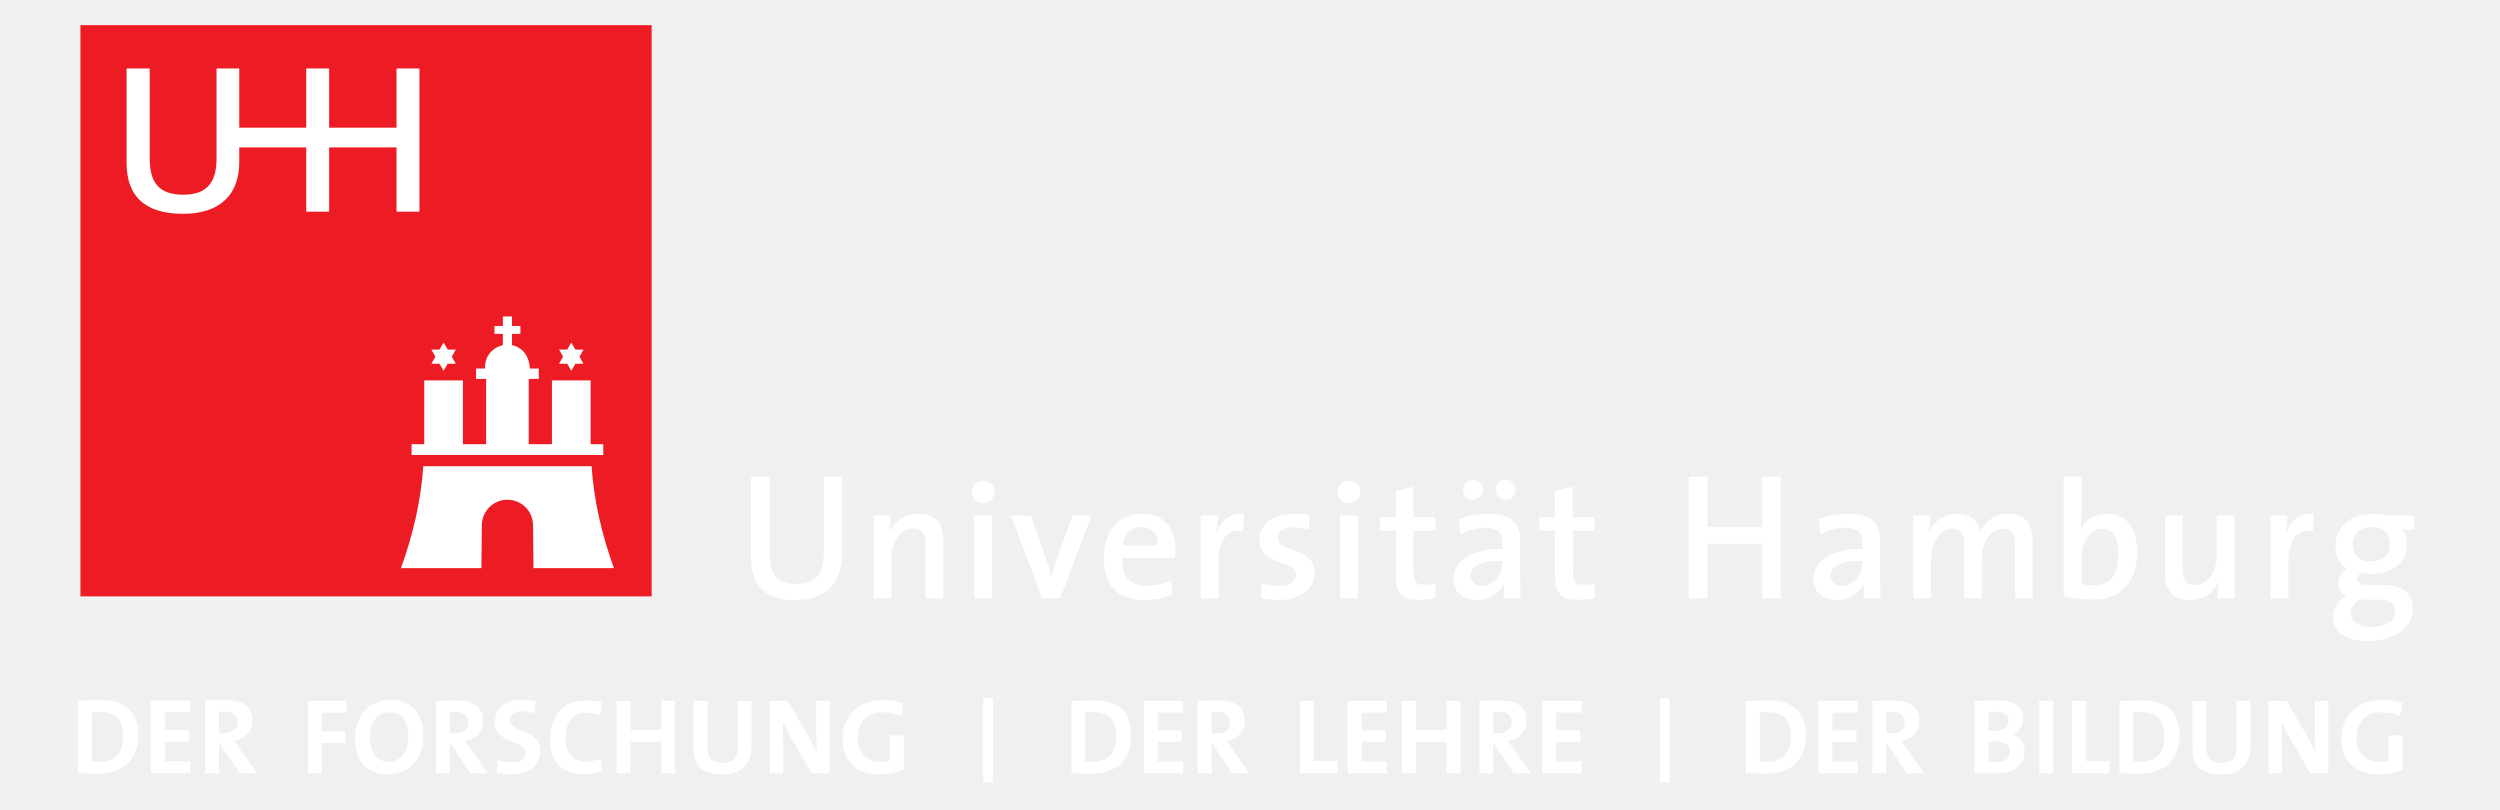
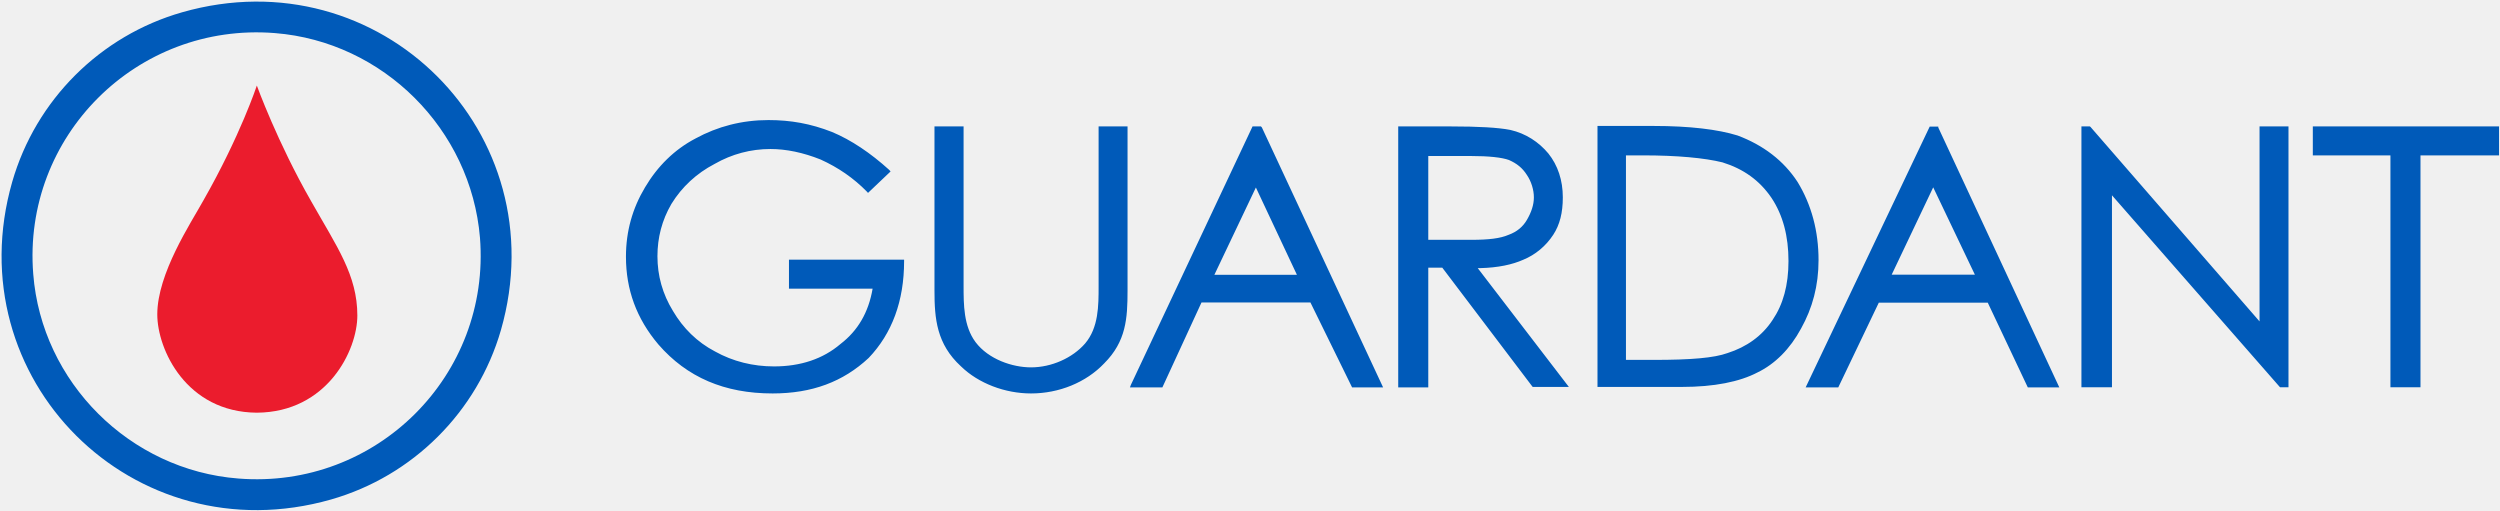
- <svg xmlns="http://www.w3.org/2000/svg" width="100%" height="100%" viewBox="0 0 1750 567" version="1.1" xml:space="preserve" style="fill-rule:evenodd;clip-rule:evenodd;stroke-linejoin:round;stroke-miterlimit:2;">
-   <rect id="ArtBoard1" x="0" y="-4.541" width="1750.2" height="583.277" style="fill:none;" />
-   <g>
-     <path d="M556.611,420.049c-25.475,0 -30.883,-14.621 -30.883,-30.246l0,-56.075l13.1,0l0,55.067c0,11.346 3.604,19.908 18.621,19.908c13.221,0 19.229,-5.791 19.229,-21.67l0,-53.305l12.858,0l0,52.296c0,22.679 -11.658,34.025 -32.925,34.025Z" style="fill:#fff;fill-rule:nonzero;" />
-     <path d="M647.899,418.787l0,-37.334c0,-7.233 -1.984,-11.433 -8.634,-11.433c-8.75,0 -15.166,9.217 -15.166,20.767l0,28l-12.484,0l0,-57.984l11.9,0c0,3.038 -0.233,8.05 -0.816,11.317l0.116,0.117c3.384,-7.467 10.384,-12.6 20.184,-12.6c13.183,0 17.266,8.283 17.266,18.55l0,40.6l-12.366,0Z" style="fill:#fff;fill-rule:nonzero;" />
-     <path d="M681.965,418.787l0,-57.984l12.484,0l0,57.984l-12.484,0Zm6.296,-66.617c-4.433,0 -8.046,-3.5 -8.046,-7.817c0,-4.316 3.613,-7.816 8.046,-7.816c4.321,0 7.938,3.383 7.938,7.816c0,4.317 -3.617,7.817 -7.938,7.817Z" style="fill:#fff;fill-rule:nonzero;" />
-     <path d="M742.161,418.787l-12.716,0l-21.7,-57.984l13.766,0l10.85,30.684c1.4,3.971 2.684,8.05 3.734,11.9l0.116,0c0.934,-3.617 2.1,-7.7 3.384,-11.434l11.083,-31.15l13.417,0l-21.934,57.984Z" style="fill:#fff;fill-rule:nonzero;" />
-     <path d="M798.745,368.853c-7,0 -11.9,5.134 -12.95,12.95l24.616,0c0.234,-7.933 -4.316,-12.95 -11.666,-12.95Zm23.8,21.7l-36.984,0c-0.35,13.421 5.6,19.488 17.15,19.488c5.95,0 12.134,-1.4 16.917,-3.738l1.167,9.917c-5.834,2.45 -12.95,3.733 -20.067,3.733c-18.083,0 -28,-9.333 -28,-29.75c0,-17.495 9.567,-30.566 26.483,-30.566c16.567,0 23.684,11.321 23.684,25.083c0,1.633 -0.117,3.621 -0.35,5.833Z" style="fill:#fff;fill-rule:nonzero;" />
-     <path d="M870.145,371.887c-11.55,-2.1 -17.15,5.95 -17.15,23.333l0,23.567l-12.484,0l0,-57.984l11.9,0c0,3.267 -0.35,8.4 -1.166,12.834l0.233,0c2.567,-7.817 8.4,-15.05 19.25,-14l-0.583,12.25Z" style="fill:#fff;fill-rule:nonzero;" />
-     <path d="M894.995,419.953c-4.317,0 -8.634,-0.466 -12.25,-1.166l0.35,-10.617c3.616,1.05 8.166,1.871 12.6,1.871c6.766,0 11.433,-2.921 11.433,-7.704c0,-11.667 -25.433,-4.667 -25.433,-24.734c0,-10.033 8.166,-17.966 23.916,-17.966c3.384,0 7.35,0.466 10.846,1.05l-0.346,10.15c-3.5,-1.05 -7.583,-1.634 -11.316,-1.634c-6.884,0 -10.267,2.805 -10.267,7.234c0,11.204 25.667,5.487 25.667,24.737c0,10.846 -9.684,18.779 -25.2,18.779Z" style="fill:#fff;fill-rule:nonzero;" />
-     <path d="M938.04,418.787l0,-57.984l12.484,0l0,57.984l-12.484,0Zm6.309,-66.617c-4.438,0 -8.059,-3.5 -8.059,-7.817c0,-4.316 3.621,-7.816 8.059,-7.816c4.312,0 7.925,3.383 7.925,7.816c0,4.317 -3.613,7.817 -7.925,7.817Z" style="fill:#fff;fill-rule:nonzero;" />
-     <path d="M993.111,419.816c-12.371,0 -16.096,-4.688 -16.096,-17.375l0,-30.979l-11.083,0l0,-9.492l11.083,0l0,-18.058l12.359,-3.313l0,21.371l15.283,0l0,9.492l-15.167,0l0,27.208c0,8.454 1.75,10.742 7.584,10.742c2.571,0 5.371,-0.342 7.583,-0.913l0,10.063c-3.383,0.683 -7.696,1.254 -11.546,1.254Z" style="fill:#fff;fill-rule:nonzero;" />
-     <path d="M1054.01,349.837c-3.971,0 -7.121,-3.15 -7.121,-7.117c0,-3.846 3.15,-6.996 7.121,-6.996c3.85,0 7,3.15 7,6.996c0,3.967 -3.15,7.117 -7,7.117Zm-2.333,42.7c-18.2,0 -22.171,5.483 -22.171,10.5c0,4.316 3.037,7.116 7.937,7.116c8.521,0 14.234,-8.166 14.234,-16.445l0,-1.171Zm-20.646,-42.7c-3.975,0 -7,-3.15 -7,-7.117c0,-3.846 3.025,-6.996 7,-6.996c3.962,0 7.112,3.15 7.112,6.996c0,3.967 -3.15,7.117 -7.112,7.117Zm21.458,68.95c0,-3.734 0.121,-7.584 0.588,-10.734l-0.117,-0.112c-2.8,6.879 -10.033,12.012 -19.254,12.012c-9.913,0 -16.208,-5.6 -16.208,-14.816c0,-13.3 13.295,-21 34.179,-21l0,-3.734c0,-7.233 -3.038,-10.966 -12.134,-10.966c-5.366,0 -12.362,1.633 -17.27,4.671l-1.163,-10.617c5.721,-2.221 12.946,-3.854 20.417,-3.854c17.733,0 22.633,7.704 22.633,19.6l0,23.687c0,5.017 0.113,10.963 0.35,15.863l-12.021,0Z" style="fill:#fff;fill-rule:nonzero;" />
-     <path d="M1104.64,419.816c-12.371,0 -16.1,-4.688 -16.1,-17.375l0,-30.979l-11.084,0l0,-9.492l11.084,0l0,-18.058l12.362,-3.313l0,21.371l15.283,0l0,9.492l-15.17,0l0,27.208c0,8.454 1.75,10.742 7.587,10.742c2.571,0 5.371,-0.342 7.583,-0.913l0,10.063c-3.383,0.683 -7.7,1.254 -11.545,1.254Z" style="fill:#fff;fill-rule:nonzero;" />
-     <path d="M1233.57,418.787l0,-38.184l-38.329,0l0,38.184l-13.105,0l0,-85.059l13.105,0l0,35.159l38.329,0l0,-35.159l12.979,0l0,85.059l-12.979,0Z" style="fill:#fff;fill-rule:nonzero;" />
-     <path d="M1303.66,392.537c-18.204,0 -22.167,5.483 -22.167,10.5c0,4.316 3.034,7.116 7.934,7.116c8.512,0 14.233,-8.166 14.233,-16.445l0,-1.171Zm0.817,26.25c0,-3.734 0.112,-7.584 0.583,-10.734l-0.121,-0.112c-2.8,6.879 -10.033,12.012 -19.246,12.012c-9.92,0 -16.22,-5.6 -16.22,-14.816c0,-13.3 13.3,-21 34.187,-21l0,-3.734c0,-7.233 -3.033,-10.966 -12.133,-10.966c-5.371,0 -12.371,1.633 -17.267,4.671l-1.167,-10.617c5.713,-2.221 12.95,-3.854 20.413,-3.854c17.733,0 22.637,7.704 22.637,19.6l0,23.687c0,5.017 0.117,10.963 0.35,15.863l-12.016,0Z" style="fill:#fff;fill-rule:nonzero;" />
-     <path d="M1410.53,418.787l0,-36.984c0,-7.233 -1.75,-11.783 -8.4,-11.783c-7.471,0 -14.933,8.283 -14.933,21l0,27.767l-12.255,0l0,-37.1c0,-6.529 -1.4,-11.667 -8.4,-11.667c-7.933,0 -14.82,8.867 -14.82,21l0,27.767l-12.484,0l0,-57.984l11.909,0c0,3.038 -0.238,7.934 -0.825,11.317l0.237,0.117c3.388,-7.696 10.621,-12.6 19.596,-12.6c11.433,0 15.171,7.354 16.104,12.483c2.45,-5.6 8.863,-12.483 19.371,-12.483c11.083,0 17.258,5.954 17.258,19.137l0,40.013l-12.358,0Z" style="fill:#fff;fill-rule:nonzero;" />
-     <path d="M1471.42,370.02c-9.334,0 -14.354,10.854 -14.354,20.65l0,17.971c2.57,0.812 5.483,1.162 9.104,1.162c9.912,0 16.683,-6.066 16.683,-21.7c0,-11.666 -3.621,-18.083 -11.433,-18.083Zm-6.184,49.7c-8.17,0 -14.35,-0.812 -20.658,-2.45l0,-83.646l12.488,0l0,26.713c0,3.383 -0.35,8.05 -1.05,11.083l0.233,0c3.037,-7.229 9.921,-11.783 18.433,-11.783c13.771,0 21.354,9.8 21.354,27.304c0,20.062 -11.554,32.779 -30.8,32.779Z" style="fill:#fff;fill-rule:nonzero;" />
-     <path d="M1552.27,418.787c0,-3.029 0.238,-8.046 0.825,-11.317l-0.125,-0.117c-3.375,7.467 -10.383,12.6 -20.183,12.6c-13.183,0 -17.267,-8.283 -17.267,-18.55l0,-40.6l12.371,0l0,37.334c0,7.233 1.984,11.433 8.634,11.433c8.75,0 15.17,-9.217 15.17,-20.767l0,-28l12.484,0l0,57.984l-11.909,0Z" style="fill:#fff;fill-rule:nonzero;" />
-     <path d="M1619.01,371.887c-11.55,-2.1 -17.154,5.95 -17.154,23.333l0,23.567l-12.483,0l0,-57.984l11.904,0c0,3.267 -0.35,8.4 -1.171,12.834l0.233,0c2.567,-7.817 8.4,-15.05 19.246,-14l-0.575,12.25Z" style="fill:#fff;fill-rule:nonzero;" />
-     <path d="M1660.07,368.853c-8.284,0 -13.184,5.017 -13.184,12.134c0,7.583 4.671,12.021 13.071,12.021c7.813,0 12.946,-4.317 12.946,-11.905c0,-7.695 -4.783,-12.25 -12.833,-12.25Zm5.837,50.867l-10.85,0c-1.05,0 -2.221,0 -3.15,-0.117c-3.971,2.217 -6.421,5.721 -6.421,9.684c0,6.183 5.838,9.683 14.234,9.683c10.85,0 16.92,-4.671 16.92,-10.967c0,-5.016 -3.387,-8.283 -10.733,-8.283Zm-8.171,28.933c-15.162,0 -24.612,-5.837 -24.612,-17.033c0,-6.533 4.316,-12.017 9.329,-14.583c-3.5,-1.75 -5.713,-4.784 -5.713,-8.634c0,-4.2 2.563,-8.166 6.646,-9.916c-5.712,-3.15 -8.633,-9.096 -8.633,-16.334c0,-12.25 9.333,-22.516 25.904,-22.516c3.5,0 6.413,0.466 9.563,1.166l19.604,0l0,9.805l-8.871,0c2.45,1.979 3.971,5.479 3.971,9.679c0,12.6 -8.754,21.466 -25.088,21.466c-2.216,0 -4.9,-0.229 -6.65,-0.579c-2.329,0.929 -3.379,2.679 -3.379,4.313c0,2.916 2.567,4.083 9.563,4.083l9.92,0c12.6,0 19.713,5.95 19.713,16.804c0,12.363 -12.6,22.279 -31.267,22.279Z" style="fill:#fff;fill-rule:nonzero;" />
-     <rect x="56.303" y="17.612" width="399.858" height="399.858" style="fill:#ed1c24;" />
-     <path d="M313.365,254.62l5.713,0l-2.858,-4.946l2.858,-4.95l-5.713,0l-2.858,-4.937l-2.854,4.937l-5.713,0l2.855,4.95l-2.855,4.946l5.713,0l2.854,4.95l2.858,-4.95Z" style="fill:#fff;fill-rule:nonzero;" />
-     <path d="M402.753,254.62l5.712,0l-2.854,-4.946l2.854,-4.95l-5.712,0l-2.854,-4.937l-2.859,4.937l-5.712,0l2.858,4.95l-2.858,4.946l5.712,0l2.859,4.95l2.854,-4.95Z" style="fill:#fff;fill-rule:nonzero;" />
-     <path d="M339.503,256.908l0,1.066l-6.254,0l0,7.3l7.046,0l0,45.646l-16.246,0l0,-44.621l-27.079,0l-0.005,44.621l-8.85,0l0,7.575l134.175,0l0,-7.575l-8.854,0l0,-44.621l-27.079,0l0,44.621l-16.246,0l0,-45.646l7.046,0l0,-7.3l-6.254,0c-0.396,-7.854 -4.3,-14.566 -12.496,-16.383l0,-7.892l5.867,0l0,-5.479l-5.867,0l0,-6.7l-6.408,0l0,6.7l-5.867,0l0,5.479l5.867,0l0,7.909c-7.238,1.687 -12.496,7.683 -12.496,15.3Z" style="fill:#fff;fill-rule:nonzero;" />
-     <path d="M355.203,349.812c-9.892,0 -17.908,8.012 -17.908,17.9l-0.317,29.991l-56.308,0c8.366,-23.229 13.92,-46.6 15.645,-71.379l117.775,0c1.725,24.779 7.284,48.15 15.646,71.379l-56.308,0l-0.317,-29.991c0,-9.888 -8.021,-17.9 -17.908,-17.9Z" style="fill:#fff;fill-rule:nonzero;" />
-     <path d="M230.39,148.178l-16.037,0l0,-45l-46.879,0l0,10.392c0,22.567 -13.354,36.092 -39.434,36.092c-26.775,0 -39.433,-12.459 -39.433,-35.642l0,-66.096l16.192,0l0,62.825c0,16.146 5.633,25.546 23.391,25.546c17.484,0 23.392,-9.4 23.392,-25.546l0,-62.825l15.892,0l0,41.442l46.879,0l0,-41.442l16.037,0l0,41.442l47.184,0l0,-41.442l16.037,0l0,100.254l-16.037,0l0,-45l-47.184,0l0,45Z" style="fill:#fff;fill-rule:nonzero;" />
-     <path d="M70.32,498.324c-2.263,0 -4.375,0.075 -5.959,0.225l0,34.309c1.359,0.225 3.396,0.379 5.354,0.379c9.58,0 16.517,-5.429 16.517,-17.496c0,-10.933 -4.3,-17.417 -15.912,-17.417Zm-1.584,43.279c-5.279,0 -9.879,-0.22 -14.175,-0.379l0,-50.741c3.996,-0.15 10.179,-0.38 16.438,-0.38c15.758,0 25.787,7.017 25.787,24.888c0,17.492 -11.462,26.612 -28.05,26.612Z" style="fill:#fff;fill-rule:nonzero;" />
-     <path d="M105.615,541.303l0,-50.9l27.675,0l0,8.221l-17.87,0l0,12.521l16.966,0l0,7.992l-16.966,0l0,13.796l17.87,0l0,8.37l-27.675,0Z" style="fill:#fff;fill-rule:nonzero;" />
-     <path d="M157.199,498.099c-1.429,0 -2.867,0.071 -3.842,0.225l0,14.704c0.675,0.071 2.033,0.15 3.542,0.15c5.879,0 9.5,-3.016 9.5,-7.766c0,-4.9 -3.017,-7.313 -9.2,-7.313Zm10.708,43.204l-14.175,-21.037l-0.375,0l0,21.037l-9.808,0l0,-50.9c4,-0.22 8.75,-0.3 14.633,-0.3c11.233,0 18.471,3.921 18.471,14.325c0,7.542 -5.279,12.975 -12.967,14.18c1.429,1.883 2.863,3.845 4.146,5.579l12.217,17.116l-12.142,0Z" style="fill:#fff;fill-rule:nonzero;" />
-     <path d="M225.299,498.916l0,13.054l16.354,0l0,8.029l-16.354,0l0,21.304l-9.754,0l0,-50.637l27.083,0l0,8.25l-17.329,0Z" style="fill:#fff;fill-rule:nonzero;" />
-     <path d="M272.403,498.616c-6.979,0 -13.429,5.55 -13.429,16.954c0,10.725 4.2,17.704 13.279,17.704c6.6,0 13.654,-5.1 13.654,-17.25c0,-11.258 -4.8,-17.408 -13.504,-17.408Zm-0.825,43.512c-15.454,0 -23.033,-9.825 -23.033,-25.508c0,-16.729 11.179,-26.783 24.758,-26.783c13.504,0 23.029,8.104 23.029,25.433c0,16.733 -11.025,26.858 -24.754,26.858Z" style="fill:#fff;fill-rule:nonzero;" />
-     <path d="M318.749,498.316c-1.425,0 -2.85,0.075 -3.825,0.225l0,14.629c0.675,0.075 2.025,0.15 3.525,0.15c5.85,0 9.454,-3 9.454,-7.725c0,-4.879 -3.004,-7.279 -9.154,-7.279Zm10.654,42.987l-14.104,-20.929l-0.375,0l0,20.929l-9.754,0l0,-50.637c3.979,-0.229 8.704,-0.304 14.554,-0.304c11.179,0 18.379,3.904 18.379,14.254c0,7.504 -5.25,12.904 -12.9,14.104c1.421,1.875 2.85,3.829 4.125,5.554l12.154,17.029l-12.079,0Z" style="fill:#fff;fill-rule:nonzero;" />
-     <path d="M358.045,542.128c-3.6,0 -7.2,-0.375 -10.35,-1.2l0.6,-9.079c2.85,0.979 6.9,1.8 10.575,1.8c4.954,0 8.779,-2.021 8.779,-6.675c0,-9.679 -21.234,-5.25 -21.234,-21.904c0,-9.004 7.13,-15.233 19.284,-15.233c2.85,0 6.15,0.375 9.154,0.9l-0.525,8.554c-2.854,-0.825 -6.004,-1.35 -9.079,-1.35c-5.629,0 -8.479,2.55 -8.479,6.15c0,9.079 21.308,5.704 21.308,21.533c0,9.525 -7.579,16.504 -20.033,16.504Z" style="fill:#fff;fill-rule:nonzero;" />
-     <path d="M408.524,541.978c-17.704,0 -23.409,-11.779 -23.409,-24.379c0,-16.058 8.405,-27.312 25.359,-27.312c3.6,0 7.429,0.45 10.729,1.35l-1.05,8.854c-3.304,-0.975 -6.754,-1.5 -10.204,-1.5c-9.454,0 -14.104,7.129 -14.104,16.954c0,11.029 4.575,17.179 14.779,17.179c3.075,0 7.204,-0.9 9.829,-2.1l1.125,8.704c-3.75,1.35 -8.329,2.25 -13.054,2.25Z" style="fill:#fff;fill-rule:nonzero;" />
-     <path d="M462.824,541.303l0,-21.979l-21.454,0l0,21.979l-9.755,0l0,-50.637l9.755,0l0,20.254l21.454,0l0,-20.254l9.758,0l0,50.637l-9.758,0Z" style="fill:#fff;fill-rule:nonzero;" />
-     <path d="M505.124,542.128c-15.984,0 -19.584,-8.704 -19.584,-18.379l0,-33.083l9.755,0l0,32.483c0,6.375 2.1,10.879 10.504,10.879c7.5,0 10.654,-3.154 10.654,-11.779l0,-31.583l9.675,0l0,30.979c0,13.879 -7.654,20.483 -21.004,20.483Z" style="fill:#fff;fill-rule:nonzero;" />
-     <path d="M568.124,541.303l-14.854,-25.583c-2.25,-3.829 -3.975,-7.575 -5.475,-10.879c0.3,4.354 0.445,12.304 0.445,18.383l0,18.079l-9.45,0l0,-50.637l12.68,0l14.104,24.158c2.325,3.896 4.35,8.1 6.225,11.925c-0.375,-5.104 -0.525,-14.104 -0.525,-20.329l0,-15.754l9.454,0l0,50.637l-12.604,0Z" style="fill:#fff;fill-rule:nonzero;" />
-     <path d="M630.978,501.166c-4.05,-1.575 -8.704,-2.55 -13.429,-2.55c-9.979,0 -17.179,6.304 -17.179,17.629c0,10.729 5.85,17.029 16.129,17.029c2.4,0 4.5,-0.3 6.45,-0.9l0,-17.629l9.754,0l0,24.158c-5.029,2.025 -11.254,3.15 -17.329,3.15c-16.054,0 -25.584,-9.454 -25.584,-24.908c0,-15.904 10.805,-27.233 28.359,-27.233c5.025,0 9.979,0.904 14.329,2.179l-1.5,9.075Z" style="fill:#fff;fill-rule:nonzero;" />
-     <rect x="688.199" y="488.758" width="6.938" height="58.808" style="fill:#fff;" />
-     <path d="M765.553,498.541c-2.25,0 -4.35,0.075 -5.925,0.225l0,34.133c1.35,0.225 3.375,0.375 5.325,0.375c9.529,0 16.433,-5.4 16.433,-17.4c0,-10.883 -4.279,-17.333 -15.833,-17.333Zm-1.575,43.062c-5.25,0 -9.829,-0.225 -14.104,-0.375l0,-50.491c3.979,-0.15 10.129,-0.375 16.354,-0.375c15.683,0 25.658,6.979 25.658,24.758c0,17.408 -11.404,26.483 -27.908,26.483Z" style="fill:#fff;fill-rule:nonzero;" />
-     <path d="M800.649,541.303l0,-50.637l27.533,0l0,8.175l-17.779,0l0,12.454l16.879,0l0,7.95l-16.879,0l0,13.729l17.779,0l0,8.329l-27.533,0Z" style="fill:#fff;fill-rule:nonzero;" />
-     <path d="M851.953,498.316c-1.425,0 -2.854,0.075 -3.825,0.225l0,14.629c0.675,0.075 2.025,0.15 3.525,0.15c5.85,0 9.45,-3 9.45,-7.725c0,-4.879 -3,-7.279 -9.15,-7.279Zm10.654,42.987l-14.108,-20.929l-0.371,0l0,20.929l-9.754,0l0,-50.637c3.975,-0.229 8.704,-0.304 14.554,-0.304c11.179,0 18.379,3.904 18.379,14.254c0,7.504 -5.25,12.904 -12.904,14.104c1.429,1.875 2.85,3.829 4.129,5.554l12.154,17.029l-12.079,0Z" style="fill:#fff;fill-rule:nonzero;" />
-     <path d="M909.999,541.303l0,-50.637l9.75,0l0,42.083l16.429,0l0,8.554l-26.179,0Z" style="fill:#fff;fill-rule:nonzero;" />
-     <path d="M943.299,541.303l0,-50.637l27.529,0l0,8.175l-17.779,0l0,12.454l16.883,0l0,7.95l-16.883,0l0,13.729l17.779,0l0,8.329l-27.529,0Z" style="fill:#fff;fill-rule:nonzero;" />
-     <path d="M1012.61,541.303l0,-21.979l-21.462,0l0,21.979l-9.75,0l0,-50.637l9.75,0l0,20.254l21.462,0l0,-20.254l9.75,0l0,50.637l-9.75,0Z" style="fill:#fff;fill-rule:nonzero;" />
-     <path d="M1049.05,498.316c-1.425,0 -2.85,0.075 -3.825,0.225l0,14.629c0.675,0.075 2.025,0.15 3.521,0.15c5.854,0 9.458,-3 9.458,-7.725c0,-4.879 -3.004,-7.279 -9.154,-7.279Zm10.65,42.987l-14.1,-20.929l-0.375,0l0,20.929l-9.75,0l0,-50.637c3.971,-0.229 8.7,-0.304 14.55,-0.304c11.183,0 18.383,3.904 18.383,14.254c0,7.504 -5.254,12.904 -12.904,14.104c1.421,1.875 2.846,3.829 4.125,5.554l12.15,17.029l-12.079,0Z" style="fill:#fff;fill-rule:nonzero;" />
-     <path d="M1079.65,541.303l0,-50.637l27.529,0l0,8.175l-17.783,0l0,12.454l16.879,0l0,7.95l-16.879,0l0,13.729l17.783,0l0,8.329l-27.529,0Z" style="fill:#fff;fill-rule:nonzero;" />
-     <rect x="1161.85" y="488.758" width="6.933" height="58.808" style="fill:#fff;" />
-     <path d="M1237.8,498.541c-2.254,0 -4.354,0.075 -5.934,0.225l0,34.133c1.35,0.225 3.375,0.375 5.33,0.375c9.529,0 16.429,-5.4 16.429,-17.4c0,-10.883 -4.279,-17.333 -15.825,-17.333Zm-1.579,43.062c-5.25,0 -9.825,-0.225 -14.105,-0.375l0,-50.491c3.98,-0.15 10.134,-0.375 16.359,-0.375c15.671,0 25.658,6.979 25.658,24.758c0,17.408 -11.408,26.483 -27.912,26.483Z" style="fill:#fff;fill-rule:nonzero;" />
-     <path d="M1272.89,541.303l0,-50.637l27.534,0l0,8.175l-17.784,0l0,12.454l16.888,0l0,7.95l-16.888,0l0,13.729l17.784,0l0,8.329l-27.534,0Z" style="fill:#fff;fill-rule:nonzero;" />
-     <path d="M1324.2,498.316c-1.434,0 -2.859,0.075 -3.834,0.225l0,14.629c0.675,0.075 2.025,0.15 3.534,0.15c5.85,0 9.446,-3 9.446,-7.725c0,-4.879 -2.996,-7.279 -9.146,-7.279Zm10.654,42.987l-14.104,-20.929l-0.384,0l0,20.929l-9.75,0l0,-50.637c3.98,-0.229 8.7,-0.304 14.55,-0.304c11.184,0 18.384,3.904 18.384,14.254c0,7.504 -5.246,12.904 -12.904,14.104c1.433,1.875 2.854,3.829 4.125,5.554l12.158,17.029l-12.075,0Z" style="fill:#fff;fill-rule:nonzero;" />
-     <path d="M1396.27,518.949c-0.75,0 -3.225,0 -4.284,0.071l0,14.183c1.209,0.15 3.079,0.296 5.334,0.296c6.379,0 9.6,-3 9.6,-7.575c0,-4.954 -4.271,-6.975 -10.65,-6.975Zm1.425,-20.708c-2.03,0 -3.975,0.075 -5.709,0.15l0,13.204c1.209,0.075 2.404,0.075 3.984,0.075c6.679,0 10.129,-2.704 10.129,-7.204c0,-3.75 -2.254,-6.225 -8.404,-6.225Zm-0.68,43.212c-3.075,0 -8.395,-0.15 -14.775,-0.15l0,-50.566c4.28,-0.221 10.88,-0.375 17.105,-0.375c10.954,0 17.033,4.429 17.033,12.529c0,5.025 -3.229,9.454 -8.033,11.329l0,0.15c6.008,1.275 9,6.225 9,11.329c0,7.354 -5.021,15.754 -20.33,15.754Z" style="fill:#fff;fill-rule:nonzero;" />
-     <rect x="1427.46" y="490.666" width="9.75" height="50.638" style="fill:#fff;" />
-     <path d="M1450.27,541.303l0,-50.637l9.75,0l0,42.083l16.43,0l0,8.554l-26.18,0Z" style="fill:#fff;fill-rule:nonzero;" />
-     <path d="M1499.24,498.541c-2.245,0 -4.345,0.075 -5.925,0.225l0,34.133c1.35,0.225 3.375,0.375 5.33,0.375c9.52,0 16.425,-5.4 16.425,-17.4c0,-10.883 -4.275,-17.333 -15.83,-17.333Zm-1.57,43.062c-5.259,0 -9.834,-0.225 -14.105,-0.375l0,-50.491c3.971,-0.15 10.125,-0.375 16.35,-0.375c15.68,0 25.659,6.979 25.659,24.758c0,17.408 -11.4,26.483 -27.904,26.483Z" style="fill:#fff;fill-rule:nonzero;" />
-     <path d="M1554.3,542.128c-15.984,0 -19.584,-8.704 -19.584,-18.379l0,-33.083l9.75,0l0,32.483c0,6.375 2.1,10.879 10.509,10.879c7.495,0 10.65,-3.154 10.65,-11.779l0,-31.583l9.679,0l0,30.979c0,13.879 -7.65,20.483 -21.004,20.483Z" style="fill:#fff;fill-rule:nonzero;" />
-     <path d="M1617.29,541.303l-14.862,-25.583c-2.246,-3.829 -3.971,-7.575 -5.475,-10.879c0.3,4.354 0.454,12.304 0.454,18.383l0,18.079l-9.454,0l0,-50.637l12.679,0l14.1,24.158c2.329,3.896 4.354,8.1 6.229,11.925c-0.375,-5.104 -0.521,-14.104 -0.521,-20.329l0,-15.754l9.446,0l0,50.637l-12.596,0Z" style="fill:#fff;fill-rule:nonzero;" />
-     <path d="M1680.14,501.166c-4.054,-1.575 -8.7,-2.55 -13.429,-2.55c-9.975,0 -17.179,6.304 -17.179,17.629c0,10.729 5.85,17.029 16.129,17.029c2.4,0 4.5,-0.3 6.454,-0.9l0,-17.629l9.75,0l0,24.158c-5.02,2.025 -11.254,3.15 -17.325,3.15c-16.058,0 -25.587,-9.454 -25.587,-24.908c0,-15.904 10.808,-27.233 28.362,-27.233c5.021,0 9.975,0.904 14.33,2.179l-1.505,9.075Z" style="fill:#fff;fill-rule:nonzero;" />
+ <svg xmlns="http://www.w3.org/2000/svg" version="1.2" viewBox="0 0 1572 321" width="1572" height="321">
+   <style>
+ 		.s0 { fill: #005ab9 } 
+ 		.s1 { fill: #eb1c2d } 
+ 	</style>
+   <g id="Layer">
+     <path id="Layer" fill-rule="evenodd" class="s0" d="m208.1 314.1c-124.3 35.4-236-75.9-200.4-199.8 14.8-51.4 55.3-91.9 106.9-106.6 124.3-35.5 235.9 75.9 200.4 199.8-14.8 51.4-55.4 91.9-106.9 106.6zm-35.3-293.3c-86.8-6.9-158.8 65-151.9 151.5 5.3 68.1 60.7 123.3 129 128.6 86.8 6.9 158.8-64.9 151.9-151.5-5.7-68-60.7-123.2-129-128.6z" />
+     <path id="Layer" class="s1" d="m161.5 259.5c-44.4-0.3-62.6-39.8-62.6-61.8 0-25.7 21.1-57.4 28.9-71.5 23.3-40.8 33.7-72.4 33.7-72.4 0 0 12.9 35.7 34.3 73 16 28.3 28.9 46.2 28.9 71.6 0 21.9-18.9 60.8-63.2 61.1z" />
+     <g id="Layer">
+       <path id="Layer" fill-rule="evenodd" class="s0" d="m1571.4 79.5v18.2h-49.4v145.8h-18.9v-145.8h-48.8v-18.2zm-150.6 0h18.2v164h-5.3l-0.3-0.3-105.4-120.4v120.7h-19.2v-164h5.3l0.4 0.3 106.3 122.3zm-627.3 0.7l76.2 163.4h-19.5l-26.2-53.4h-68.5l-24.6 53.4h-20.4l0.6-1.6 76.5-162.5h5.3zm-3.8 37.7l-26.1 54.9h51.9zm429.1-37.7l76.1 163.4h-19.8l-0.3-0.6-24.9-52.7h-68.5l-25.5 53.3h-20.5l0.7-1.5 77.3-162.5h5.4zm-3.2 37.6l-26.1 54.9h52.3zm-72.1 45.8c0 16-3.8 30.1-11 43-6.9 12.8-16.4 22.3-27.4 27.6-11.3 5.9-27.3 9.1-47.5 9.1h-53.1v-164.1h35.2c23 0 40.6 2.2 52.9 6 16 6 28.9 15.7 37.7 29.2 8.8 14.4 13.2 31 13.2 49.2zm-29.6-39.2c-7.5-11-17.6-18.2-30.8-22.3-11.3-2.8-28.6-4.4-50-4.4h-10.7v128.6h17.6c23 0 37.8-1.2 46.3-4.3 11.9-3.8 21.7-10.7 28.3-20.8 6.6-9.7 10-21.9 10-37 0-15.6-3.4-28.8-10.7-39.8zm-617.8 57.1v-18.2h72.4v0.9c0 25.1-7.6 45.5-22.3 60.9-16.1 15-35.6 22.3-60.4 22.3-30.2 0-53.8-10.1-71.8-30.8-13.8-16.3-20.4-34.5-20.4-55.2 0-16 4.1-30.4 12-43.6 7.8-13.2 18.5-23.8 31.7-30.7 13.9-7.6 29.3-11.6 45.9-11.6 13.9 0 26.5 2.2 40 7.5 12 5 24.2 13.2 35.9 23.8l0.9 1-14.2 13.5-0.6-0.7c-8.5-8.7-18.2-15.3-29.2-20.3-11-4.4-21.7-6.6-31.5-6.6-12.3 0-24.2 3.1-35.2 9.4-11.3 5.9-20.5 14.4-27.1 25.1-6 10.3-8.8 21.3-8.8 32.9 0 12.2 3.2 23.8 9.8 34.5 6.3 10.7 15.1 19.5 26.4 25.4 11.3 6.3 23.9 9.4 37.1 9.4 16.7 0 30.8-4.7 41.8-14.1 11.1-8.5 17.7-20.1 20.2-34.8zm194.7-1.3v-100.7h18.2v103.2c0 17.6-0.9 32-14.7 45.8-11.4 12-28.4 18.9-46 18.9-16.3 0-33-6.3-44-17-15.4-14.1-16.7-30.1-16.7-47.7v-103.2h18.3v100.1c0 11.9 0 25.4 7.5 35.5 8.2 10.9 23.3 15.9 34.9 15.9 12.9 0 26.1-5.9 34-15 8.5-10 8.5-23.8 8.5-35.8zm295.7 63.1h-22.7l-0.3-0.3-56.6-74.7h-8.8v75.3h-18.9v-164.1h33.4c16.9 0 29.5 0.7 37.1 2.2 9.7 2.2 17.9 7.6 23.9 14.8 6 7.5 9.1 16.9 9.1 27.6 0 9.7-1.9 17.2-6 23.5-4.7 7.2-11.3 12.6-18.8 15.7-7 3.1-15.8 5-27.1 5.3-0.9 0-0.6 0-1.6 0zm-61.3-92.5c11 0 18.2-0.9 23.3-3.1 5.3-1.9 9.1-5.1 11.6-9.4 2.8-4.8 4.4-9.5 4.4-14.2 0-4.7-1.6-10-4.4-14.1-2.8-4.4-6.3-7.2-11.3-9.4-4.4-1.6-12.6-2.5-23.9-2.5h-26.8v52.7z" />
+     </g>
  </g>
</svg>
